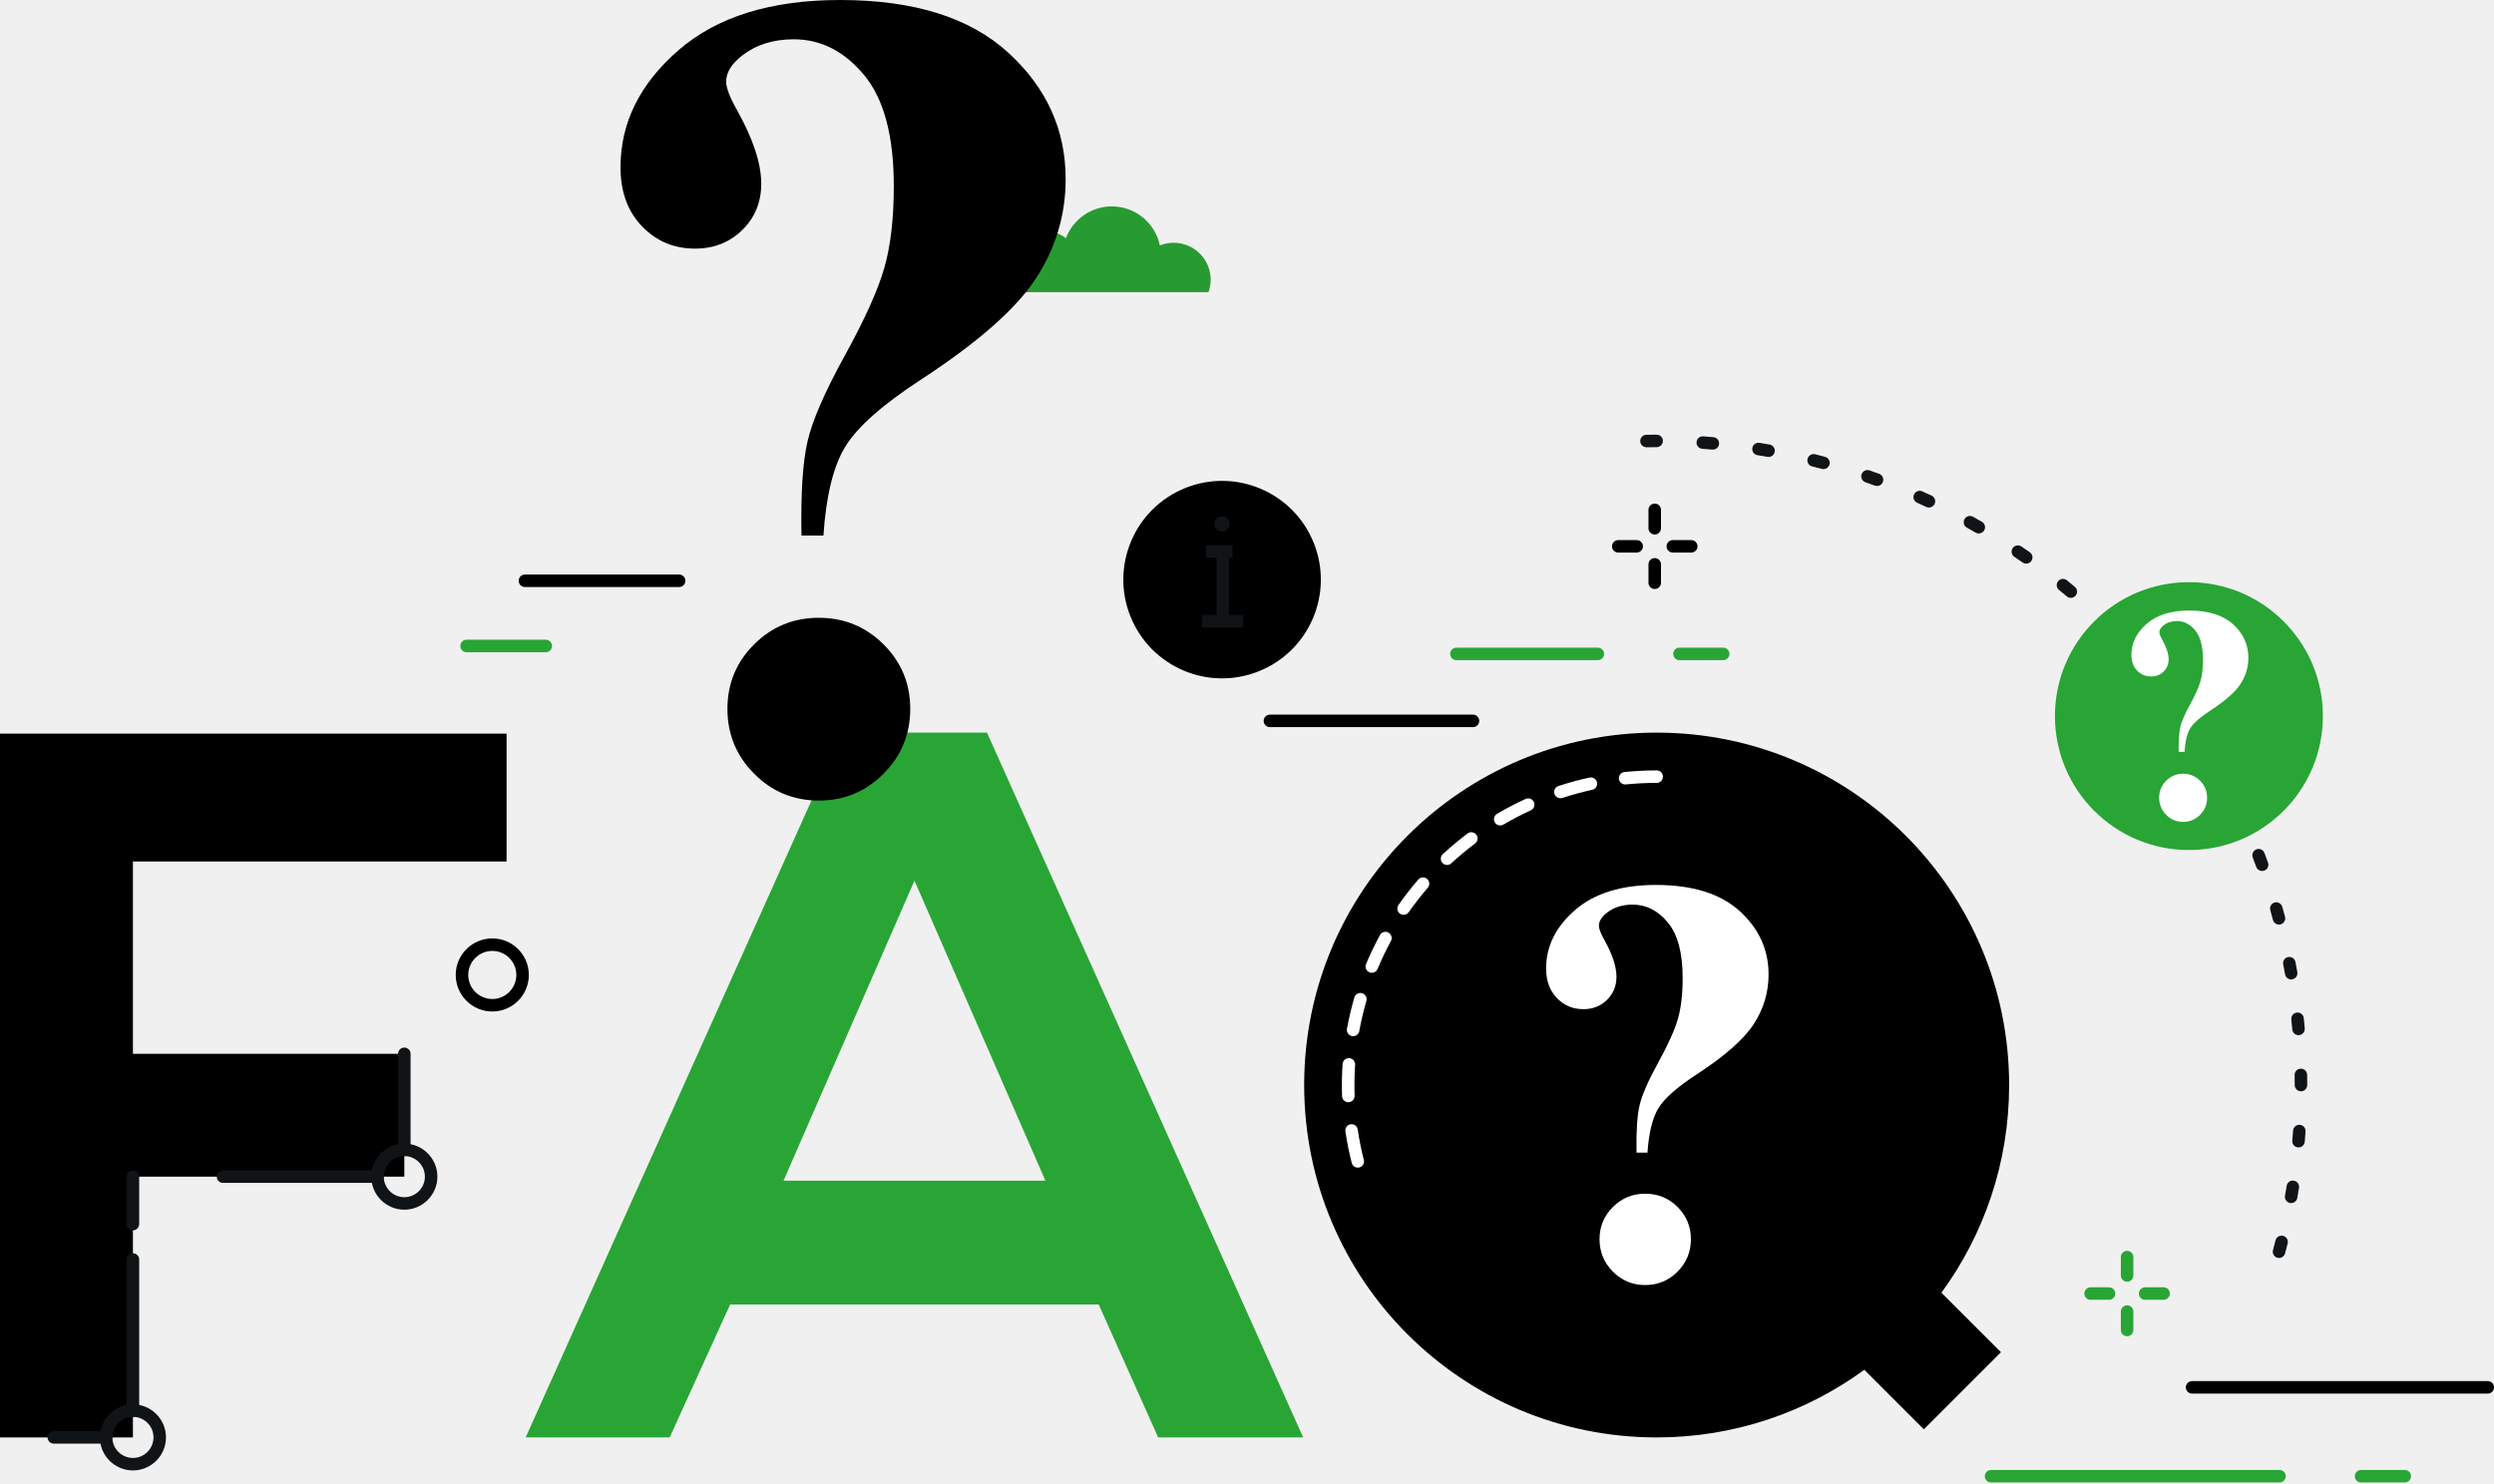
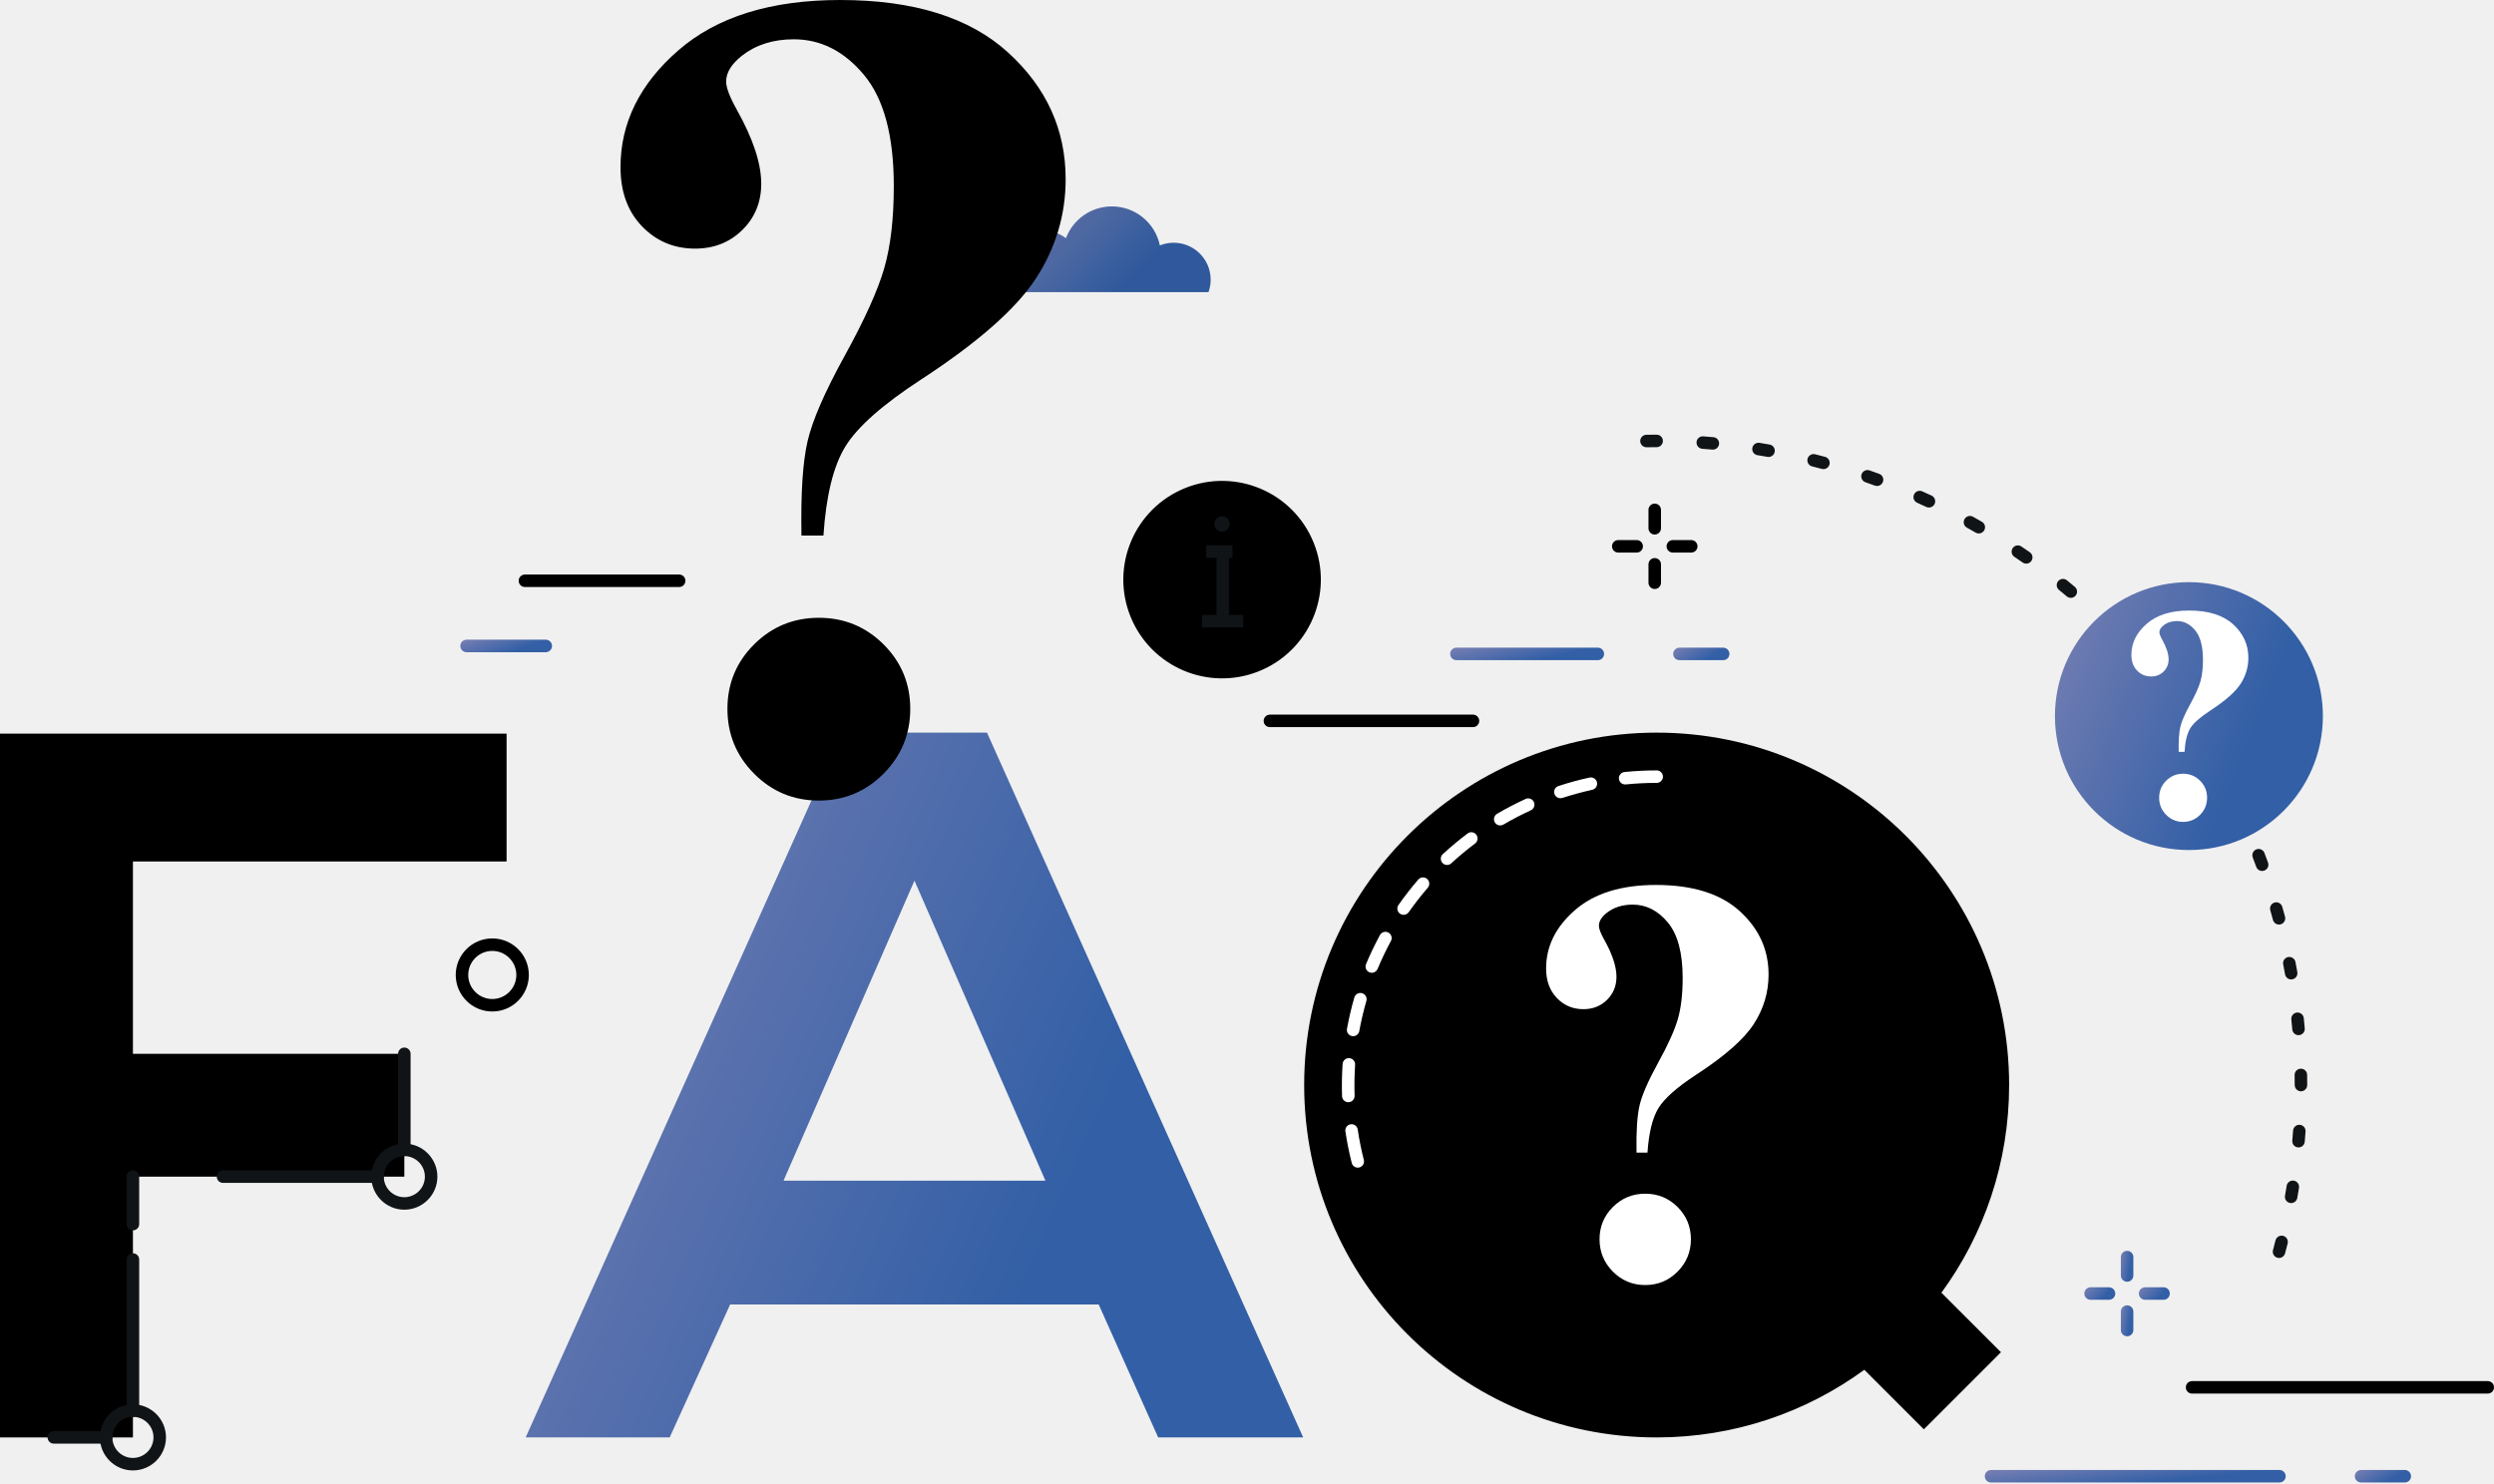
<svg xmlns="http://www.w3.org/2000/svg" width="400" height="238" viewBox="0 0 400 238" fill="none">
  <g clip-path="url(#clip0_18_7184)">
    <path d="M0 230.603V117.698H81.249V138.209H21.32V169.063H64.849V188.772H21.32V230.61H0V230.603Z" fill="black" />
-     <path d="M176.223 209.283H117.103L107.409 230.603H84.311L135.034 117.531H158.293L209.009 230.603H185.75L176.217 209.283H176.223ZM146.667 141.278L125.668 189.414H167.666L146.667 141.278Z" fill="#29A535" />
+     <path d="M176.223 209.283H117.103L107.409 230.603H84.311L135.034 117.531H158.293L209.009 230.603H185.75L176.217 209.283H176.223ZM146.667 141.278L125.668 189.414H167.666L146.667 141.278Z" fill="url(#paint0_linear_18_7184)" />
    <path fill-rule="evenodd" clip-rule="evenodd" d="M265.702 117.537C234.48 117.537 209.169 142.848 209.169 174.07C209.169 205.298 234.48 230.609 265.702 230.609C278.155 230.609 289.668 226.581 299.009 219.757L308.558 229.306L320.925 216.939L311.376 207.391C318.204 198.046 322.234 186.528 322.234 174.07C322.234 142.848 296.923 117.537 265.702 117.537Z" fill="black" />
    <path d="M18.024 230.602C18.024 228.784 19.502 227.306 21.32 227.306C23.139 227.306 24.616 228.784 24.616 230.602C24.616 232.421 23.139 233.898 21.32 233.898C19.502 233.898 18.024 232.421 18.024 230.602ZM21.32 235.904C24.242 235.904 26.622 233.524 26.622 230.602C26.622 227.681 24.242 225.301 21.32 225.301C18.399 225.301 16.019 227.681 16.019 230.602C16.019 233.524 18.399 235.904 21.32 235.904Z" fill="#111416" />
    <path d="M17.021 229.6H8.631C8.076 229.6 7.628 230.048 7.628 230.602C7.628 231.157 8.076 231.605 8.631 231.605H17.021C17.576 231.605 18.024 231.157 18.024 230.602C18.024 230.048 17.576 229.6 17.021 229.6Z" fill="#111416" />
    <path d="M22.323 226.311V202.069C22.323 201.514 21.875 201.066 21.32 201.066C20.765 201.066 20.317 201.514 20.317 202.069V226.311C20.317 226.866 20.765 227.314 21.32 227.314C21.875 227.314 22.323 226.866 22.323 226.311Z" fill="#111416" />
    <path d="M61.553 188.771C61.553 186.953 63.031 185.475 64.849 185.475C66.667 185.475 68.145 186.953 68.145 188.771C68.145 190.59 66.667 192.067 64.849 192.067C63.031 192.067 61.553 190.59 61.553 188.771ZM64.849 194.073C67.77 194.073 70.151 191.693 70.151 188.771C70.151 185.85 67.77 183.47 64.849 183.47C61.927 183.47 59.547 185.85 59.547 188.771C59.547 191.693 61.927 194.073 64.849 194.073Z" fill="#111416" />
    <path d="M60.551 187.769H35.767C35.213 187.769 34.765 188.216 34.765 188.771C34.765 189.326 35.213 189.774 35.767 189.774H60.551C61.105 189.774 61.553 189.326 61.553 188.771C61.553 188.216 61.105 187.769 60.551 187.769Z" fill="#111416" />
    <path d="M65.852 184.472V169.062C65.852 168.507 65.404 168.06 64.85 168.06C64.295 168.06 63.847 168.507 63.847 169.062V184.472C63.847 185.027 64.295 185.475 64.85 185.475C65.404 185.475 65.852 185.027 65.852 184.472Z" fill="#111416" />
    <path d="M22.323 196.386V188.771C22.323 188.216 21.875 187.769 21.32 187.769C20.765 187.769 20.317 188.216 20.317 188.771V196.386C20.317 196.941 20.765 197.389 21.32 197.389C21.875 197.389 22.323 196.941 22.323 196.386Z" fill="#111416" />
    <path d="M264.231 184.915H262.473C262.412 181.552 262.573 179.038 262.954 177.373C263.335 175.709 264.331 173.416 265.942 170.494C267.554 167.572 268.603 165.226 269.111 163.454C269.619 161.682 269.873 159.496 269.873 156.889C269.873 152.864 269.078 149.896 267.493 147.991C265.909 146.085 264.03 145.129 261.864 145.129C260.22 145.129 258.829 145.57 257.712 146.44C256.87 147.101 256.442 147.797 256.442 148.519C256.442 149 256.73 149.756 257.305 150.778C258.602 153.098 259.257 155.077 259.257 156.702C259.257 158.179 258.749 159.416 257.739 160.412C256.73 161.408 255.466 161.903 253.955 161.903C252.264 161.903 250.84 161.308 249.697 160.111C248.547 158.915 247.972 157.337 247.972 155.378C247.972 151.815 249.516 148.693 252.611 146.005C255.707 143.317 260.026 141.974 265.581 141.974C271.465 141.974 275.95 143.371 279.032 146.179C282.108 148.98 283.652 152.363 283.652 156.334C283.652 159.209 282.857 161.87 281.265 164.31C279.674 166.75 276.599 169.451 272.039 172.419C268.978 174.418 266.972 176.197 266.002 177.754C265.04 179.312 264.451 181.699 264.231 184.908V184.915ZM263.87 191.506C265.902 191.506 267.627 192.215 269.058 193.639C270.482 195.063 271.197 196.788 271.197 198.814C271.197 200.839 270.482 202.571 269.058 204.008C267.634 205.439 265.902 206.161 263.87 206.161C261.837 206.161 260.106 205.439 258.682 204.008C257.258 202.571 256.542 200.839 256.542 198.814C256.542 196.788 257.258 195.063 258.682 193.639C260.106 192.222 261.837 191.506 263.87 191.506Z" fill="white" />
    <g style="mix-blend-mode:multiply">
      <path d="M132.059 85.915H128.542C128.422 79.19 128.743 74.162 129.512 70.826C130.274 67.497 132.266 62.904 135.488 57.061C138.704 51.218 140.817 46.518 141.833 42.974C142.849 39.431 143.351 35.052 143.351 29.844C143.351 21.788 141.759 15.851 138.584 12.034C135.408 8.216 131.651 6.304 127.312 6.304C124.016 6.304 121.242 7.18 119.002 8.932C117.311 10.262 116.462 11.646 116.462 13.097C116.462 14.06 117.037 15.57 118.186 17.623C120.787 22.269 122.091 26.221 122.091 29.476C122.091 32.431 121.075 34.912 119.056 36.897C117.03 38.883 114.509 39.886 111.488 39.886C108.098 39.886 105.257 38.689 102.964 36.302C100.664 33.916 99.52 30.753 99.52 26.829C99.52 19.702 102.616 13.444 108.813 8.063C114.997 2.688 123.648 0 134.76 0C146.54 0 155.512 2.801 161.669 8.41C167.833 14.02 170.915 20.792 170.915 28.728C170.915 34.484 169.324 39.799 166.135 44.686C162.953 49.566 156.795 54.975 147.676 60.918C141.552 64.916 137.528 68.48 135.602 71.602C133.67 74.724 132.493 79.497 132.066 85.922L132.059 85.915ZM131.33 99.112C135.395 99.112 138.851 100.537 141.706 103.378C144.561 106.226 145.991 109.676 145.991 113.727C145.991 117.778 144.561 121.248 141.706 124.123C138.851 126.991 135.395 128.435 131.33 128.435C127.265 128.435 123.802 126.998 120.948 124.123C118.093 121.248 116.669 117.778 116.669 113.727C116.669 109.676 118.093 106.226 120.948 103.378C123.802 100.537 127.259 99.112 131.33 99.112Z" fill="black" />
    </g>
    <path d="M202.611 107.384C210.561 103.734 214.046 94.332 210.397 86.382C206.747 78.433 197.344 74.947 189.395 78.597C181.446 82.246 177.96 91.649 181.61 99.599C185.259 107.548 194.662 111.034 202.611 107.384Z" fill="black" />
    <path d="M197.128 98.658V89.486H197.67V87.48H193.451V89.486H195.123V98.658H192.783V100.664H199.381V98.658H197.128ZM196.005 85.294C196.687 85.294 197.242 84.739 197.242 84.057C197.242 83.375 196.687 82.82 196.005 82.82C195.323 82.82 194.768 83.375 194.768 84.057C194.768 84.739 195.323 85.294 196.005 85.294Z" fill="#111416" />
    <g style="mix-blend-mode:multiply">
-       <path d="M160.626 46.879C160.185 45.963 159.931 44.947 159.931 43.864C159.931 40.013 163.053 36.891 166.897 36.891C168.415 36.891 169.819 37.379 170.962 38.201C172.085 35.233 174.953 33.113 178.322 33.113C182.113 33.113 185.282 35.794 186.024 39.371C186.706 39.097 187.455 38.943 188.237 38.943C191.52 38.943 194.174 41.604 194.174 44.88C194.174 45.582 194.047 46.25 193.819 46.872H160.613L160.626 46.879Z" fill="#29A535" />
+       <path d="M160.626 46.879C160.185 45.963 159.931 44.947 159.931 43.864C159.931 40.013 163.053 36.891 166.897 36.891C168.415 36.891 169.819 37.379 170.962 38.201C172.085 35.233 174.953 33.113 178.322 33.113C182.113 33.113 185.282 35.794 186.024 39.371C186.706 39.097 187.455 38.943 188.237 38.943C191.52 38.943 194.174 41.604 194.174 44.88C194.174 45.582 194.047 46.25 193.819 46.872H160.613L160.626 46.879Z" fill="url(#paint1_linear_18_7184)" />
    </g>
    <path d="M260.748 125.848C262.386 125.681 264.05 125.6 265.708 125.6C266.263 125.6 266.711 125.152 266.711 124.598C266.711 124.043 266.263 123.595 265.708 123.595C263.99 123.595 262.252 123.682 260.547 123.855C259.999 123.909 259.598 124.404 259.651 124.952C259.705 125.5 260.199 125.901 260.748 125.848Z" fill="white" />
    <path d="M250.579 128.014C252.144 127.506 253.755 127.064 255.366 126.71C255.908 126.59 256.249 126.055 256.135 125.513C256.015 124.972 255.48 124.631 254.938 124.744C253.253 125.112 251.575 125.567 249.951 126.102C249.423 126.275 249.135 126.837 249.309 127.365C249.483 127.893 250.044 128.181 250.573 128.007L250.579 128.014Z" fill="white" />
    <path d="M241.113 132.293C242.53 131.457 244.014 130.688 245.518 130C246.02 129.772 246.24 129.171 246.013 128.669C245.779 128.168 245.184 127.947 244.683 128.174C243.118 128.89 241.581 129.692 240.103 130.561C239.628 130.842 239.468 131.457 239.742 131.932C240.023 132.406 240.638 132.567 241.113 132.286V132.293Z" fill="white" />
    <path d="M232.769 138.497C233.979 137.38 235.263 136.311 236.58 135.321C237.021 134.987 237.115 134.358 236.781 133.917C236.446 133.476 235.818 133.382 235.377 133.717C234.006 134.746 232.669 135.863 231.405 137.026C230.998 137.4 230.971 138.035 231.352 138.443C231.726 138.851 232.361 138.878 232.769 138.497Z" fill="white" />
    <path d="M225.943 146.338C226.886 144.988 227.916 143.671 228.992 142.421C229.353 142 229.306 141.371 228.885 141.003C228.464 140.642 227.835 140.689 227.468 141.11C226.345 142.414 225.275 143.785 224.292 145.189C223.978 145.643 224.085 146.265 224.539 146.586C224.994 146.9 225.616 146.793 225.937 146.338H225.943Z" fill="white" />
    <path d="M220.942 155.451C221.577 153.927 222.299 152.423 223.081 150.972C223.349 150.484 223.162 149.875 222.68 149.615C222.192 149.347 221.584 149.534 221.323 150.016C220.508 151.527 219.752 153.091 219.09 154.676C218.876 155.184 219.117 155.772 219.632 155.986C220.14 156.2 220.728 155.959 220.942 155.444V155.451Z" fill="white" />
    <path d="M218.007 165.419C218.302 163.802 218.689 162.17 219.144 160.586C219.298 160.051 218.99 159.496 218.462 159.342C217.927 159.189 217.372 159.496 217.219 160.024C216.737 161.676 216.343 163.367 216.035 165.052C215.935 165.6 216.296 166.121 216.844 166.222C217.392 166.322 217.914 165.961 218.014 165.413L218.007 165.419Z" fill="white" />
    <path d="M217.259 175.788C217.205 174.143 217.232 172.479 217.339 170.827C217.379 170.272 216.958 169.798 216.403 169.758C215.848 169.717 215.373 170.139 215.333 170.694C215.22 172.412 215.186 174.15 215.246 175.861C215.266 176.416 215.728 176.851 216.283 176.831C216.837 176.811 217.272 176.349 217.252 175.795L217.259 175.788Z" fill="white" />
    <path d="M218.736 186.078C218.328 184.486 218.001 182.849 217.76 181.211C217.68 180.662 217.172 180.288 216.624 180.368C216.075 180.448 215.701 180.957 215.781 181.505C216.035 183.21 216.376 184.914 216.798 186.572C216.938 187.107 217.479 187.435 218.014 187.294C218.549 187.161 218.877 186.612 218.736 186.078Z" fill="white" />
    <path d="M264.09 71.755L265.702 71.742C266.256 71.742 266.704 71.294 266.704 70.739C266.704 70.184 266.256 69.736 265.702 69.736L264.057 69.75C263.502 69.756 263.061 70.218 263.067 70.766C263.074 71.321 263.535 71.762 264.084 71.755H264.09Z" fill="#111416" />
    <path d="M364.954 198.994C364.807 199.589 364.674 200.084 364.553 200.552C364.406 201.087 364.727 201.635 365.262 201.782C365.797 201.929 366.345 201.608 366.492 201.073C366.619 200.592 366.753 200.09 366.907 199.482C367.04 198.947 366.713 198.399 366.178 198.265C365.643 198.132 365.095 198.459 364.961 198.994H364.954Z" fill="#111416" />
    <path d="M366.746 190.249C366.653 190.844 366.566 191.358 366.479 191.833C366.379 192.381 366.746 192.896 367.288 192.996C367.836 193.097 368.351 192.729 368.451 192.187C368.538 191.699 368.625 191.165 368.725 190.563C368.812 190.015 368.438 189.5 367.89 189.413C367.341 189.326 366.827 189.7 366.74 190.249H366.746Z" fill="#111416" />
    <path d="M367.776 181.384C367.736 181.979 367.696 182.507 367.649 182.989C367.602 183.544 368.003 184.025 368.558 184.078C369.113 184.132 369.594 183.724 369.648 183.169C369.694 182.674 369.735 182.133 369.775 181.524C369.815 180.97 369.4 180.495 368.845 180.455C368.291 180.415 367.816 180.829 367.776 181.384Z" fill="#111416" />
    <path d="M368.023 172.459C368.037 173.081 368.037 173.596 368.037 174.07C368.037 174.625 368.485 175.073 369.033 175.08C369.588 175.08 370.036 174.632 370.042 174.084C370.042 173.596 370.042 173.067 370.029 172.432C370.022 171.877 369.561 171.436 369.006 171.45C368.451 171.456 368.01 171.917 368.023 172.472V172.459Z" fill="#111416" />
    <path d="M367.495 163.547C367.555 164.142 367.609 164.671 367.649 165.152C367.696 165.707 368.177 166.115 368.732 166.068C369.287 166.021 369.695 165.54 369.648 164.985C369.608 164.49 369.554 163.955 369.494 163.34C369.434 162.792 368.946 162.391 368.391 162.444C367.843 162.504 367.442 162.992 367.495 163.547Z" fill="#111416" />
    <path d="M366.192 154.716C366.305 155.298 366.399 155.819 366.486 156.301C366.579 156.849 367.101 157.21 367.642 157.116C368.191 157.023 368.552 156.501 368.458 155.96C368.371 155.465 368.278 154.93 368.157 154.335C368.05 153.793 367.522 153.439 366.981 153.539C366.439 153.646 366.085 154.175 366.185 154.716H366.192Z" fill="#111416" />
    <path d="M364.119 146.031C364.286 146.62 364.426 147.114 364.547 147.582C364.687 148.117 365.235 148.438 365.77 148.298C366.305 148.157 366.626 147.609 366.485 147.074C366.358 146.593 366.218 146.085 366.044 145.483C365.89 144.948 365.335 144.641 364.807 144.794C364.272 144.948 363.965 145.503 364.119 146.031Z" fill="#111416" />
    <path d="M361.304 137.561C361.518 138.123 361.705 138.611 361.866 139.065C362.053 139.587 362.628 139.861 363.149 139.674C363.671 139.486 363.945 138.911 363.758 138.39C363.591 137.922 363.403 137.414 363.183 136.839C362.982 136.324 362.401 136.063 361.886 136.264C361.371 136.465 361.11 137.046 361.311 137.561H361.304Z" fill="#111416" />
    <path d="M357.754 129.371C358.022 129.919 358.242 130.381 358.443 130.822C358.677 131.323 359.272 131.544 359.773 131.317C360.275 131.083 360.495 130.488 360.268 129.986C360.061 129.531 359.833 129.057 359.559 128.495C359.319 128.001 358.717 127.793 358.215 128.034C357.721 128.275 357.513 128.876 357.754 129.378V129.371Z" fill="#111416" />
    <path d="M353.509 121.515C353.816 122.023 354.084 122.478 354.324 122.899C354.599 123.381 355.214 123.548 355.695 123.274C356.176 122.999 356.343 122.384 356.069 121.903C355.822 121.469 355.548 121.001 355.234 120.479C354.946 120.004 354.331 119.851 353.856 120.138C353.382 120.426 353.228 121.041 353.516 121.515H353.509Z" fill="#111416" />
    <path d="M348.595 114.068C348.95 114.55 349.25 114.978 349.525 115.372C349.839 115.827 350.467 115.94 350.922 115.626C351.376 115.312 351.49 114.684 351.176 114.229C350.888 113.821 350.581 113.38 350.22 112.885C349.892 112.437 349.264 112.337 348.816 112.665C348.368 112.992 348.268 113.621 348.595 114.068Z" fill="#111416" />
    <path d="M343.053 107.068C343.461 107.536 343.795 107.924 344.096 108.291C344.45 108.719 345.079 108.779 345.506 108.425C345.934 108.071 345.994 107.442 345.64 107.015C345.326 106.64 344.985 106.239 344.57 105.758C344.209 105.343 343.574 105.296 343.153 105.657C342.739 106.018 342.692 106.653 343.053 107.075V107.068Z" fill="#111416" />
    <path d="M336.915 100.583C337.37 101.018 337.731 101.379 338.059 101.706C338.446 102.101 339.081 102.107 339.476 101.713C339.87 101.325 339.87 100.69 339.483 100.296C339.142 99.955 338.767 99.587 338.306 99.139C337.905 98.751 337.276 98.765 336.889 99.166C336.501 99.567 336.514 100.202 336.915 100.583Z" fill="#111416" />
    <path d="M330.243 94.654C330.745 95.055 331.126 95.376 331.48 95.676C331.901 96.037 332.536 95.984 332.891 95.563C333.252 95.142 333.198 94.507 332.777 94.152C332.409 93.838 332.015 93.517 331.5 93.096C331.072 92.748 330.437 92.815 330.089 93.243C329.742 93.671 329.809 94.306 330.237 94.654H330.243Z" fill="#111416" />
    <path d="M323.076 89.332C323.591 89.68 324.012 89.967 324.4 90.241C324.855 90.562 325.477 90.455 325.797 90C326.118 89.546 326.011 88.924 325.557 88.603C325.156 88.322 324.728 88.022 324.193 87.667C323.732 87.36 323.11 87.48 322.802 87.941C322.495 88.403 322.615 89.024 323.076 89.332Z" fill="#111416" />
    <path d="M315.468 84.658C316.01 84.959 316.457 85.213 316.865 85.447C317.34 85.728 317.955 85.567 318.236 85.086C318.517 84.605 318.356 83.996 317.875 83.715C317.454 83.468 316.992 83.207 316.437 82.9C315.949 82.632 315.341 82.806 315.074 83.294C314.806 83.782 314.98 84.391 315.468 84.658Z" fill="#111416" />
    <path d="M307.486 80.66C308.061 80.914 308.522 81.128 308.943 81.329C309.445 81.563 310.04 81.349 310.28 80.854C310.514 80.353 310.307 79.758 309.806 79.517C309.365 79.31 308.89 79.089 308.302 78.828C307.793 78.601 307.205 78.828 306.978 79.337C306.751 79.845 306.978 80.433 307.486 80.66Z" fill="#111416" />
    <path d="M299.189 77.371C299.784 77.579 300.266 77.746 300.7 77.906C301.222 78.1 301.797 77.833 301.99 77.311C302.184 76.79 301.917 76.215 301.402 76.021C300.954 75.854 300.453 75.68 299.844 75.466C299.323 75.285 298.748 75.566 298.567 76.088C298.387 76.609 298.668 77.184 299.189 77.365V77.371Z" fill="#111416" />
    <path d="M290.632 74.824C291.241 74.978 291.735 75.105 292.19 75.225C292.725 75.372 293.273 75.058 293.42 74.523C293.567 73.988 293.253 73.44 292.718 73.293C292.25 73.166 291.742 73.032 291.12 72.879C290.585 72.745 290.037 73.072 289.903 73.607C289.77 74.142 290.097 74.69 290.632 74.824Z" fill="#111416" />
    <path d="M281.887 73.026C282.502 73.126 283.004 73.206 283.472 73.293C284.02 73.393 284.541 73.032 284.635 72.484C284.735 71.943 284.374 71.414 283.826 71.321C283.345 71.234 282.823 71.147 282.195 71.047C281.646 70.96 281.132 71.334 281.045 71.882C280.958 72.431 281.332 72.945 281.88 73.032L281.887 73.026Z" fill="#111416" />
    <path d="M273.022 72.003C273.664 72.049 274.158 72.09 274.626 72.13C275.175 72.183 275.669 71.775 275.716 71.227C275.77 70.672 275.362 70.184 274.814 70.137C274.332 70.091 273.824 70.05 273.169 70.004C272.614 69.963 272.139 70.385 272.099 70.933C272.059 71.488 272.48 71.963 273.029 72.003H273.022Z" fill="#111416" />
-     <path d="M329.582 114.884C329.582 103.017 339.202 93.397 351.069 93.397C362.935 93.397 372.556 103.017 372.556 114.884C372.556 126.75 362.935 136.371 351.069 136.371C339.202 136.371 329.582 126.75 329.582 114.884Z" fill="#29A535" />
+     <path d="M329.582 114.884C329.582 103.017 339.202 93.397 351.069 93.397C362.935 93.397 372.556 103.017 372.556 114.884C372.556 126.75 362.935 136.371 351.069 136.371C339.202 136.371 329.582 126.75 329.582 114.884Z" fill="url(#paint2_linear_18_7184)" />
    <path d="M350.347 120.62H349.431C349.397 118.848 349.484 117.524 349.685 116.642C349.885 115.766 350.407 114.556 351.256 113.012C352.098 111.474 352.653 110.23 352.921 109.301C353.188 108.365 353.322 107.215 353.322 105.838C353.322 103.712 352.907 102.148 352.085 101.145C351.263 100.142 350.287 99.634 349.163 99.634C348.308 99.634 347.586 99.868 346.997 100.329C346.549 100.684 346.329 101.051 346.329 101.432C346.329 101.686 346.483 102.088 346.783 102.629C347.472 103.859 347.813 104.909 347.813 105.771C347.813 106.553 347.545 107.209 347.011 107.737C346.476 108.265 345.807 108.526 345.005 108.526C344.109 108.526 343.354 108.211 342.752 107.576C342.144 106.941 341.843 106.106 341.843 105.063C341.843 103.171 342.658 101.513 344.283 100.089C345.908 98.665 348.181 97.949 351.102 97.949C354.198 97.949 356.551 98.691 358.175 100.169C359.793 101.646 360.602 103.431 360.602 105.524C360.602 107.041 360.181 108.445 359.345 109.729C358.51 111.013 356.885 112.443 354.478 114.008C352.867 115.064 351.804 116 351.296 116.822C350.788 117.645 350.474 118.902 350.367 120.6L350.347 120.62ZM350.139 124.13C351.202 124.13 352.112 124.504 352.86 125.253C353.609 126.002 353.984 126.911 353.984 127.98C353.984 129.05 353.609 129.966 352.86 130.722C352.112 131.477 351.202 131.858 350.139 131.858C349.076 131.858 348.167 131.477 347.418 130.722C346.67 129.966 346.295 129.05 346.295 127.98C346.295 126.911 346.67 126.002 347.418 125.253C348.167 124.504 349.076 124.13 350.139 124.13Z" fill="white" />
-     <path d="M276.372 103.906H269.359C268.804 103.906 268.356 104.354 268.356 104.909C268.356 105.464 268.804 105.912 269.359 105.912H276.372C276.927 105.912 277.375 105.464 277.375 104.909C277.375 104.354 276.927 103.906 276.372 103.906Z" fill="#29A535" />
-     <path d="M256.269 103.906H233.585C233.03 103.906 232.582 104.354 232.582 104.909C232.582 105.464 233.03 105.912 233.585 105.912H256.269C256.824 105.912 257.272 105.464 257.272 104.909C257.272 104.354 256.824 103.906 256.269 103.906Z" fill="#29A535" />
+     <path d="M276.372 103.906H269.359C268.804 103.906 268.356 104.354 268.356 104.909C268.356 105.464 268.804 105.912 269.359 105.912H276.372C276.927 105.912 277.375 105.464 277.375 104.909C277.375 104.354 276.927 103.906 276.372 103.906Z" fill="url(#paint3_linear_18_7184)" />
+     <path d="M256.269 103.906H233.585C233.03 103.906 232.582 104.354 232.582 104.909C232.582 105.464 233.03 105.912 233.585 105.912H256.269C256.824 105.912 257.272 105.464 257.272 104.909C257.272 104.354 256.824 103.906 256.269 103.906Z" fill="url(#paint4_linear_18_7184)" />
    <path d="M108.927 92.173H84.19C83.635 92.173 83.188 92.621 83.188 93.176C83.188 93.731 83.635 94.178 84.19 94.178H108.927C109.482 94.178 109.929 93.731 109.929 93.176C109.929 92.621 109.482 92.173 108.927 92.173Z" fill="black" />
-     <path d="M87.533 102.629H74.831C74.276 102.629 73.828 103.077 73.828 103.632C73.828 104.187 74.276 104.635 74.831 104.635H87.533C88.088 104.635 88.536 104.187 88.536 103.632C88.536 103.077 88.088 102.629 87.533 102.629Z" fill="#29A535" />
-     <path d="M385.693 235.831H378.68C378.125 235.831 377.677 236.279 377.677 236.834C377.677 237.389 378.125 237.837 378.68 237.837H385.693C386.248 237.837 386.695 237.389 386.695 236.834C386.695 236.279 386.248 235.831 385.693 235.831Z" fill="#29A535" />
-     <path d="M365.589 235.831H319.332C318.778 235.831 318.33 236.279 318.33 236.834C318.33 237.389 318.778 237.837 319.332 237.837H365.589C366.144 237.837 366.592 237.389 366.592 236.834C366.592 236.279 366.144 235.831 365.589 235.831Z" fill="#29A535" />
+     <path d="M87.533 102.629H74.831C74.276 102.629 73.828 103.077 73.828 103.632C73.828 104.187 74.276 104.635 74.831 104.635H87.533C88.088 104.635 88.536 104.187 88.536 103.632C88.536 103.077 88.088 102.629 87.533 102.629Z" fill="url(#paint5_linear_18_7184)" />
+     <path d="M385.693 235.831H378.68C378.125 235.831 377.677 236.279 377.677 236.834C377.677 237.389 378.125 237.837 378.68 237.837H385.693C386.248 237.837 386.695 237.389 386.695 236.834C386.695 236.279 386.248 235.831 385.693 235.831Z" fill="url(#paint6_linear_18_7184)" />
+     <path d="M365.589 235.831H319.332C318.778 235.831 318.33 236.279 318.33 236.834C318.33 237.389 318.778 237.837 319.332 237.837H365.589C366.144 237.837 366.592 237.389 366.592 236.834C366.592 236.279 366.144 235.831 365.589 235.831Z" fill="url(#paint7_linear_18_7184)" />
    <path d="M398.997 221.57H351.577C351.022 221.57 350.574 222.018 350.574 222.573C350.574 223.128 351.022 223.576 351.577 223.576H398.997C399.552 223.576 400 223.128 400 222.573C400 222.018 399.552 221.57 398.997 221.57Z" fill="black" />
    <path d="M236.245 114.649H203.674C203.119 114.649 202.671 115.097 202.671 115.652C202.671 116.207 203.119 116.655 203.674 116.655H236.245C236.8 116.655 237.248 116.207 237.248 115.652C237.248 115.097 236.8 114.649 236.245 114.649Z" fill="black" />
    <path d="M264.391 81.797V84.752C264.391 85.307 264.839 85.755 265.394 85.755C265.949 85.755 266.397 85.307 266.397 84.752V81.797C266.397 81.242 265.949 80.794 265.394 80.794C264.839 80.794 264.391 81.242 264.391 81.797Z" fill="black" />
    <path d="M262.499 86.644H259.544C258.989 86.644 258.542 87.091 258.542 87.646C258.542 88.201 258.989 88.649 259.544 88.649H262.499C263.054 88.649 263.502 88.201 263.502 87.646C263.502 87.091 263.054 86.644 262.499 86.644Z" fill="black" />
    <path d="M266.397 93.49V90.535C266.397 89.98 265.949 89.532 265.394 89.532C264.839 89.532 264.391 89.98 264.391 90.535V93.49C264.391 94.045 264.839 94.493 265.394 94.493C265.949 94.493 266.397 94.045 266.397 93.49Z" fill="black" />
    <path d="M268.296 88.649H271.251C271.806 88.649 272.254 88.201 272.254 87.646C272.254 87.091 271.806 86.644 271.251 86.644H268.296C267.741 86.644 267.293 87.091 267.293 87.646C267.293 88.201 267.741 88.649 268.296 88.649Z" fill="black" />
-     <path d="M340.151 201.675V204.63C340.151 205.185 340.599 205.633 341.154 205.633C341.709 205.633 342.157 205.185 342.157 204.63V201.675C342.157 201.12 341.709 200.672 341.154 200.672C340.599 200.672 340.151 201.12 340.151 201.675Z" fill="#29A535" />
-     <path d="M338.253 206.521H335.298C334.743 206.521 334.295 206.969 334.295 207.524C334.295 208.079 334.743 208.527 335.298 208.527H338.253C338.808 208.527 339.256 208.079 339.256 207.524C339.256 206.969 338.808 206.521 338.253 206.521Z" fill="#29A535" />
-     <path d="M342.157 213.375V210.42C342.157 209.865 341.709 209.417 341.154 209.417C340.599 209.417 340.151 209.865 340.151 210.42V213.375C340.151 213.93 340.599 214.378 341.154 214.378C341.709 214.378 342.157 213.93 342.157 213.375Z" fill="#29A535" />
-     <path d="M344.049 208.527H347.004C347.559 208.527 348.007 208.079 348.007 207.524C348.007 206.969 347.559 206.521 347.004 206.521H344.049C343.494 206.521 343.046 206.969 343.046 207.524C343.046 208.079 343.494 208.527 344.049 208.527Z" fill="#29A535" />
+     <path d="M340.151 201.675V204.63C340.151 205.185 340.599 205.633 341.154 205.633C341.709 205.633 342.157 205.185 342.157 204.63V201.675C342.157 201.12 341.709 200.672 341.154 200.672C340.599 200.672 340.151 201.12 340.151 201.675Z" fill="url(#paint8_linear_18_7184)" />
+     <path d="M338.253 206.521H335.298C334.743 206.521 334.295 206.969 334.295 207.524C334.295 208.079 334.743 208.527 335.298 208.527H338.253C338.808 208.527 339.256 208.079 339.256 207.524C339.256 206.969 338.808 206.521 338.253 206.521Z" fill="url(#paint9_linear_18_7184)" />
+     <path d="M342.157 213.375V210.42C342.157 209.865 341.709 209.417 341.154 209.417C340.599 209.417 340.151 209.865 340.151 210.42V213.375C340.151 213.93 340.599 214.378 341.154 214.378C341.709 214.378 342.157 213.93 342.157 213.375Z" fill="url(#paint10_linear_18_7184)" />
+     <path d="M344.049 208.527H347.004C347.559 208.527 348.007 208.079 348.007 207.524C348.007 206.969 347.559 206.521 347.004 206.521H344.049C343.494 206.521 343.046 206.969 343.046 207.524C343.046 208.079 343.494 208.527 344.049 208.527Z" fill="url(#paint11_linear_18_7184)" />
    <path d="M75.098 156.414C75.098 154.288 76.829 152.556 78.956 152.556C81.082 152.556 82.813 154.288 82.813 156.414C82.813 158.54 81.082 160.271 78.956 160.271C76.829 160.271 75.098 158.54 75.098 156.414ZM78.956 162.277C82.185 162.277 84.819 159.65 84.819 156.414C84.819 153.178 82.191 150.551 78.956 150.551C75.72 150.551 73.092 153.178 73.092 156.414C73.092 159.65 75.72 162.277 78.956 162.277Z" fill="black" />
  </g>
  <defs>
+     <linearGradient id="paint0_linear_18_7184" x1="171.6" y1="192.631" x2="53.788" y2="140.397" gradientUnits="userSpaceOnUse">
+       <stop stop-color="#325FA6" />
+       <stop offset="1" stop-color="#8485B5" />
+     </linearGradient>
+     <linearGradient id="paint1_linear_18_7184" x1="183.901" y1="42.256" x2="164.547" y2="22.9" gradientUnits="userSpaceOnUse">
+       <stop stop-color="#325FA6" />
+       <stop offset="1" stop-color="#8485B5" />
+     </linearGradient>
+     <linearGradient id="paint2_linear_18_7184" x1="359.664" y1="121.939" x2="317.841" y2="105.125" gradientUnits="userSpaceOnUse">
+       <stop stop-color="#325FA6" />
+       <stop offset="1" stop-color="#8485B5" />
+     </linearGradient>
+     <linearGradient id="paint3_linear_18_7184" x1="274.669" y1="105.238" x2="272.28" y2="100.92" gradientUnits="userSpaceOnUse">
+       <stop stop-color="#325FA6" />
+       <stop offset="1" stop-color="#8485B5" />
+     </linearGradient>
+     <linearGradient id="paint4_linear_18_7184" x1="249.865" y1="105.238" x2="248.77" y2="99.82" gradientUnits="userSpaceOnUse">
+       <stop stop-color="#325FA6" />
+       <stop offset="1" stop-color="#8485B5" />
+     </linearGradient>
+     <linearGradient id="paint5_linear_18_7184" x1="84.123" y1="103.961" x2="82.408" y2="98.903" gradientUnits="userSpaceOnUse">
+       <stop stop-color="#325FA6" />
+       <stop offset="1" stop-color="#8485B5" />
+     </linearGradient>
+     <linearGradient id="paint6_linear_18_7184" x1="383.99" y1="237.163" x2="381.601" y2="232.845" gradientUnits="userSpaceOnUse">
+       <stop stop-color="#325FA6" />
+       <stop offset="1" stop-color="#8485B5" />
+     </linearGradient>
+     <linearGradient id="paint7_linear_18_7184" x1="352.113" y1="237.163" x2="351.537" y2="231.583" gradientUnits="userSpaceOnUse">
+       <stop stop-color="#325FA6" />
+       <stop offset="1" stop-color="#8485B5" />
+     </linearGradient>
+     <linearGradient id="paint8_linear_18_7184" x1="341.555" y1="203.967" x2="339.346" y2="203.608" gradientUnits="userSpaceOnUse">
+       <stop stop-color="#325FA6" />
+       <stop offset="1" stop-color="#8485B5" />
+     </linearGradient>
+     <linearGradient id="paint9_linear_18_7184" x1="337.767" y1="207.854" x2="334.948" y2="205.05" gradientUnits="userSpaceOnUse">
+       <stop stop-color="#325FA6" />
+       <stop offset="1" stop-color="#8485B5" />
+     </linearGradient>
+     <linearGradient id="paint10_linear_18_7184" x1="341.555" y1="212.712" x2="339.346" y2="212.353" gradientUnits="userSpaceOnUse">
+       <stop stop-color="#325FA6" />
+       <stop offset="1" stop-color="#8485B5" />
+     </linearGradient>
+     <linearGradient id="paint11_linear_18_7184" x1="346.519" y1="207.854" x2="343.699" y2="205.05" gradientUnits="userSpaceOnUse">
+       <stop stop-color="#325FA6" />
+       <stop offset="1" stop-color="#8485B5" />
+     </linearGradient>
    <clipPath id="clip0_18_7184">
      <rect width="400" height="237.837" fill="white" />
    </clipPath>
  </defs>
</svg>
